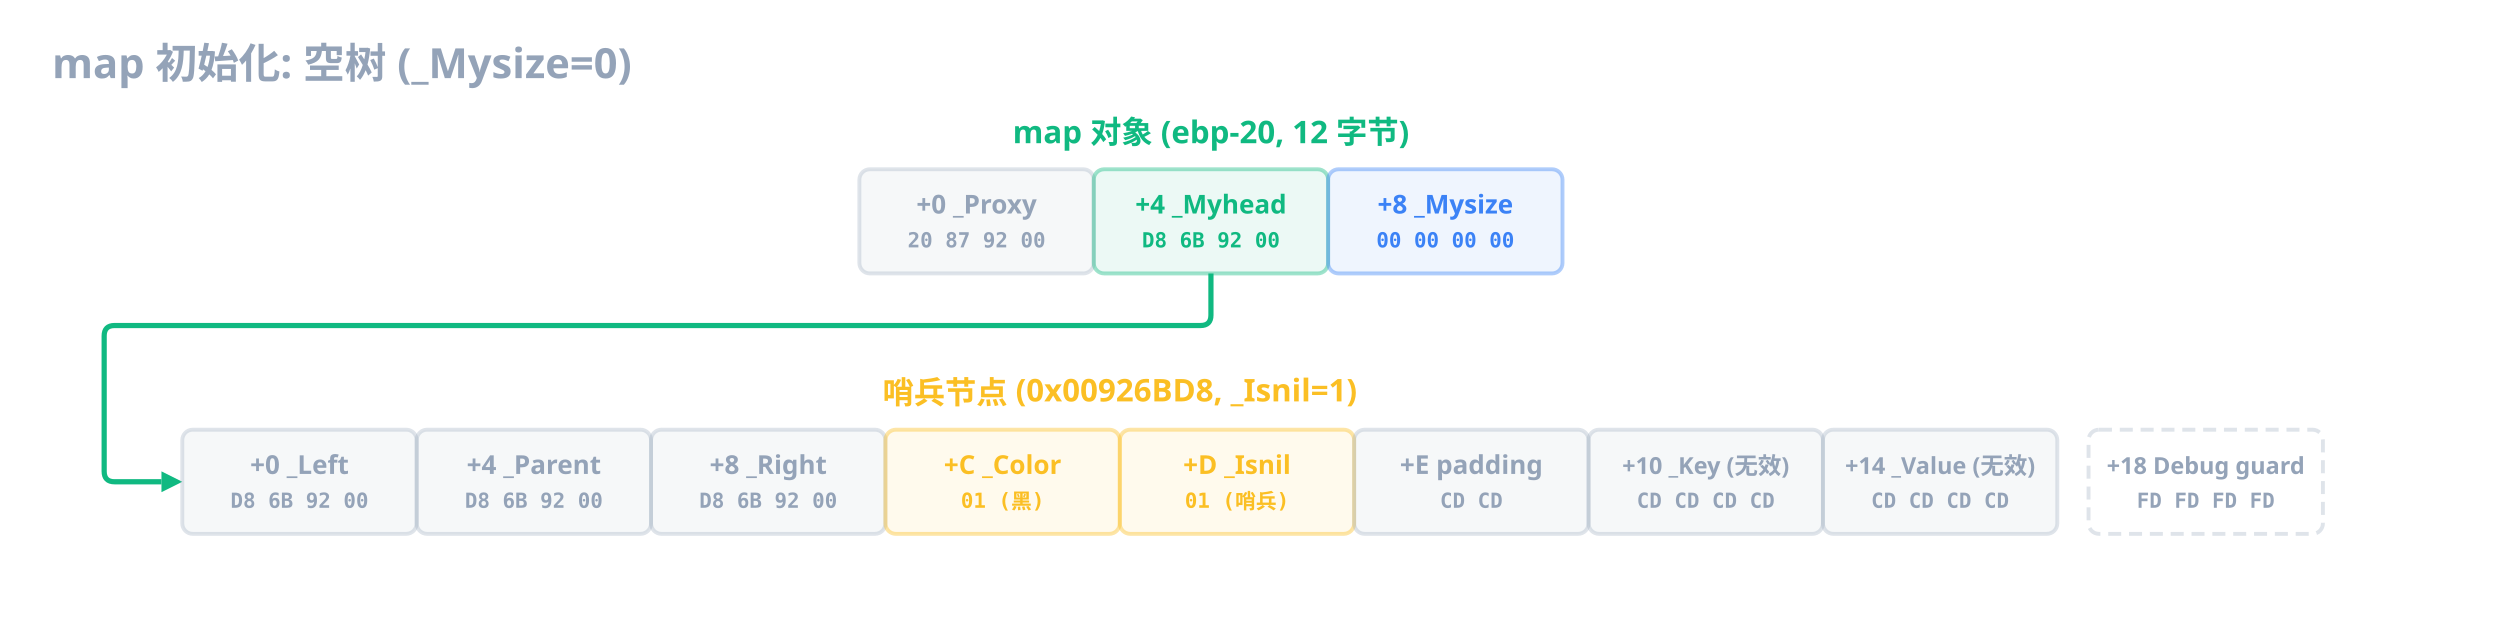
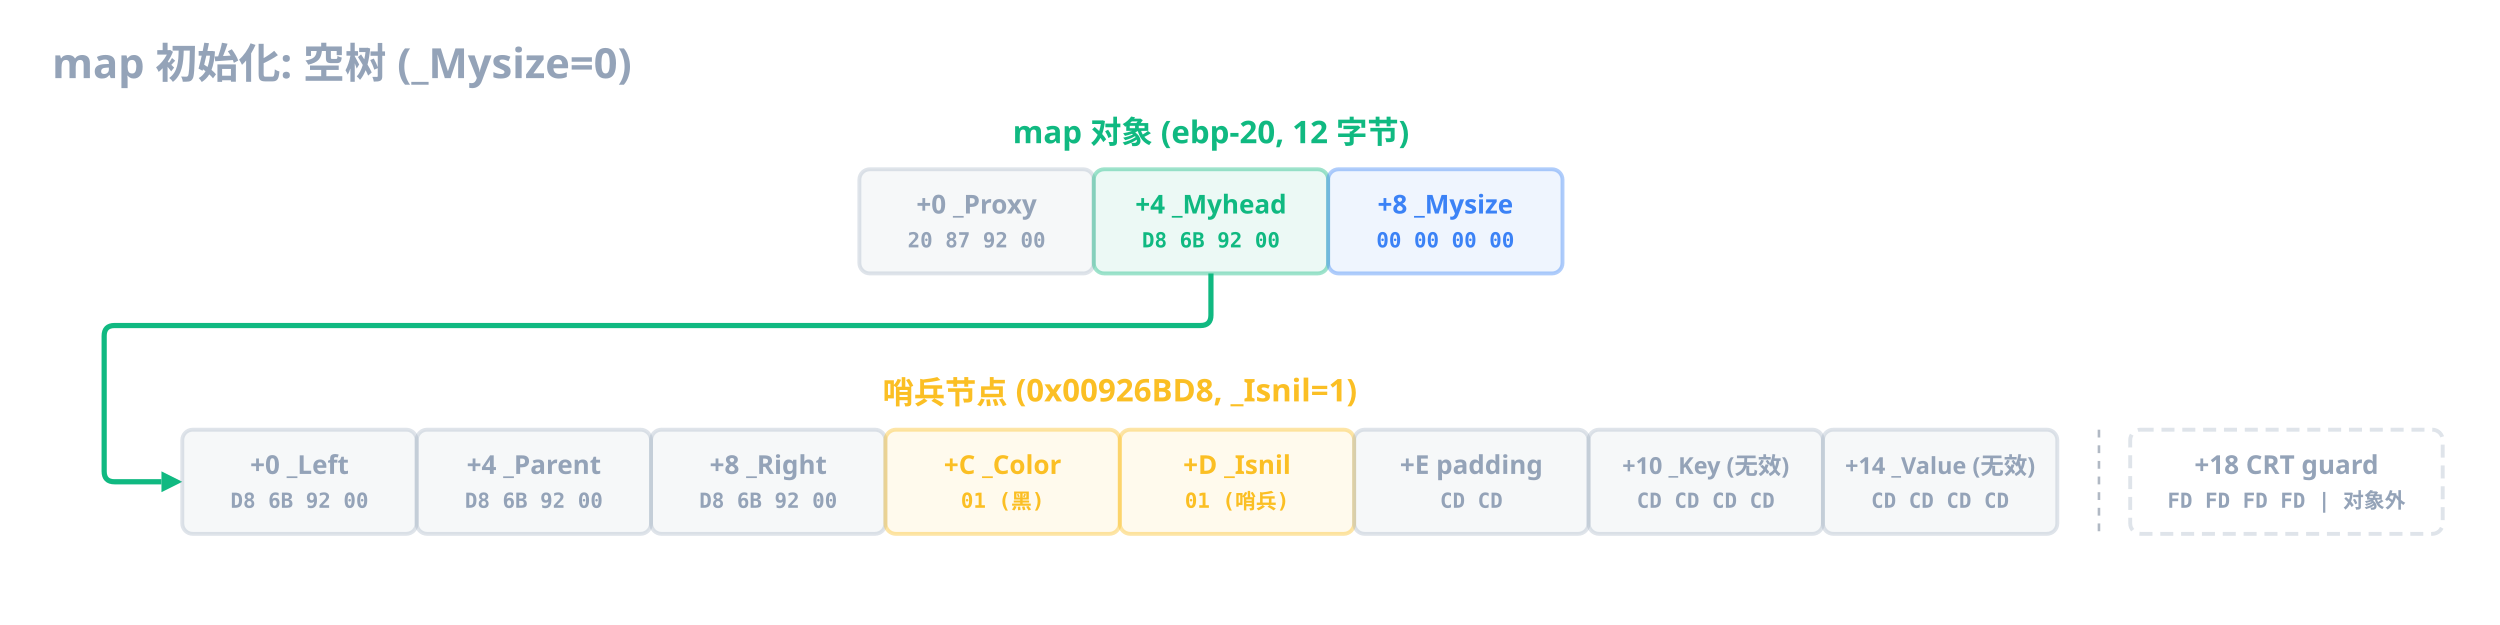
<svg xmlns="http://www.w3.org/2000/svg" viewBox="0 0 960 240" width="100%" height="100%" font-family="'Noto Sans SC','Microsoft YaHei','PingFang SC','Hiragino Sans GB',sans-serif" font-size="14">
  <text x="20" y="30" font-size="16" font-weight="bold" fill="#94a3b8">map 初始化: 空树 (_Mysize=0)</text>
  <g transform="translate(330, 55)">
    <text x="135" y="0" font-size="12" font-weight="bold" text-anchor="middle" fill="#10b981">map 对象 (ebp-20, 12 字节)</text>
    <rect x="0" y="10" width="90" height="40" rx="4" fill="#94a3b8" fill-opacity="0.08" stroke="#94a3b8" stroke-opacity="0.3" stroke-width="1.5" />
    <text x="45" y="27" font-size="10" font-weight="bold" text-anchor="middle" fill="#94a3b8">+0 _Proxy</text>
    <text x="45" y="40" font-family="monospace" font-size="8" font-weight="bold" text-anchor="middle" fill="#94a3b8">20 87 92 00</text>
    <rect x="90" y="10" width="90" height="40" rx="4" fill="#10b981" fill-opacity="0.08" stroke="#10b981" stroke-opacity="0.4" stroke-width="1.5" />
    <text x="135" y="27" font-size="10" font-weight="bold" text-anchor="middle" fill="#10b981">+4 _Myhead</text>
    <text x="135" y="40" font-family="monospace" font-size="8" font-weight="bold" text-anchor="middle" fill="#10b981">D8 6B 92 00</text>
    <rect x="180" y="10" width="90" height="40" rx="4" fill="#3b82f6" fill-opacity="0.08" stroke="#3b82f6" stroke-opacity="0.4" stroke-width="1.5" />
    <text x="225" y="27" font-size="10" font-weight="bold" text-anchor="middle" fill="#3b82f6">+8 _Mysize</text>
    <text x="225" y="40" font-family="monospace" font-size="8" font-weight="bold" text-anchor="middle" fill="#3b82f6">00 00 00 00</text>
  </g>
  <path d="M 465 105 L 465 121 Q 465 125 461 125 L 44 125 Q 40 125 40 129 L 40 181 Q 40 185 44 185 L 62 185" fill="none" stroke="#10b981" stroke-width="2" />
  <polygon points="62,181 70,185 62,189" fill="#10b981" />
  <g transform="translate(70, 155)">
    <text x="360" y="0" font-size="12" font-weight="bold" text-anchor="middle" fill="#fbbf24">哨兵节点 (0x00926BD8, _Isnil=1)</text>
    <rect x="0" y="10" width="90" height="40" rx="4" fill="#94a3b8" fill-opacity="0.08" stroke="#94a3b8" stroke-opacity="0.3" stroke-width="1.5" />
    <text x="45" y="27" font-size="10" font-weight="bold" text-anchor="middle" fill="#94a3b8">+0 _Left</text>
    <text x="45" y="40" font-family="monospace" font-size="8" font-weight="bold" text-anchor="middle" fill="#94a3b8">D8 6B 92 00</text>
    <rect x="90" y="10" width="90" height="40" rx="4" fill="#94a3b8" fill-opacity="0.08" stroke="#94a3b8" stroke-opacity="0.3" stroke-width="1.5" />
    <text x="135" y="27" font-size="10" font-weight="bold" text-anchor="middle" fill="#94a3b8">+4 _Parent</text>
    <text x="135" y="40" font-family="monospace" font-size="8" font-weight="bold" text-anchor="middle" fill="#94a3b8">D8 6B 92 00</text>
    <rect x="180" y="10" width="90" height="40" rx="4" fill="#94a3b8" fill-opacity="0.08" stroke="#94a3b8" stroke-opacity="0.3" stroke-width="1.5" />
    <text x="225" y="27" font-size="10" font-weight="bold" text-anchor="middle" fill="#94a3b8">+8 _Right</text>
    <text x="225" y="40" font-family="monospace" font-size="8" font-weight="bold" text-anchor="middle" fill="#94a3b8">D8 6B 92 00</text>
    <rect x="270" y="10" width="90" height="40" rx="4" fill="#fbbf24" fill-opacity="0.08" stroke="#fbbf24" stroke-opacity="0.4" stroke-width="1.5" />
    <text x="315" y="27" font-size="10" font-weight="bold" text-anchor="middle" fill="#fbbf24">+C _Color</text>
    <text x="315" y="40" font-family="monospace" font-size="8" font-weight="bold" text-anchor="middle" fill="#fbbf24">01 (黑)</text>
    <rect x="360" y="10" width="90" height="40" rx="4" fill="#fbbf24" fill-opacity="0.08" stroke="#fbbf24" stroke-opacity="0.4" stroke-width="1.5" />
    <text x="405" y="27" font-size="10" font-weight="bold" text-anchor="middle" fill="#fbbf24">+D _Isnil</text>
    <text x="405" y="40" font-family="monospace" font-size="8" font-weight="bold" text-anchor="middle" fill="#fbbf24">01 (哨兵)</text>
    <rect x="450" y="10" width="90" height="40" rx="4" fill="#94a3b8" fill-opacity="0.08" stroke="#94a3b8" stroke-opacity="0.3" stroke-width="1.5" />
    <text x="495" y="27" font-size="10" font-weight="bold" text-anchor="middle" fill="#94a3b8">+E padding</text>
    <text x="495" y="40" font-family="monospace" font-size="8" font-weight="bold" text-anchor="middle" fill="#94a3b8">CD CD</text>
    <rect x="540" y="10" width="90" height="40" rx="4" fill="#94a3b8" fill-opacity="0.08" stroke="#94a3b8" stroke-opacity="0.3" stroke-width="1.5" />
    <text x="585" y="27" font-size="9" font-weight="bold" text-anchor="middle" fill="#94a3b8">+10 _Key (无效)</text>
    <text x="585" y="40" font-family="monospace" font-size="8" font-weight="bold" text-anchor="middle" fill="#94a3b8">CD CD CD CD</text>
    <rect x="630" y="10" width="90" height="40" rx="4" fill="#94a3b8" fill-opacity="0.08" stroke="#94a3b8" stroke-opacity="0.3" stroke-width="1.5" />
    <text x="675" y="27" font-size="9" font-weight="bold" text-anchor="middle" fill="#94a3b8">+14 _Value (无效)</text>
    <text x="675" y="40" font-family="monospace" font-size="8" font-weight="bold" text-anchor="middle" fill="#94a3b8">CD CD CD CD</text>
-     <rect x="732" y="10" width="90" height="40" rx="4" fill="none" stroke="#94a3b8" stroke-opacity="0.3" stroke-width="1.5" stroke-dasharray="5,3" />
-     <text x="777" y="27" font-size="9" font-weight="bold" text-anchor="middle" fill="#94a3b8">+18 Debug guard</text>
-     <text x="777" y="40" font-family="monospace" font-size="8" font-weight="bold" text-anchor="middle" fill="#94a3b8">FD FD FD FD</text>
+     <line x1="736" y1="10" x2="736" y2="50" stroke="#64748b" stroke-opacity="0.5" stroke-width="1" stroke-dasharray="3,3" />
+     <rect x="748" y="10" width="120" height="40" rx="4" fill="none" stroke="#94a3b8" stroke-opacity="0.3" stroke-width="1.5" stroke-dasharray="5,3" />
+     <text x="808" y="27" font-size="10" font-weight="bold" text-anchor="middle" fill="#94a3b8">+18 CRT guard</text>
+     <text x="808" y="40" font-family="monospace" font-size="8" font-weight="bold" text-anchor="middle" fill="#94a3b8">FD FD FD FD | 对象外</text>
  </g>
</svg>
